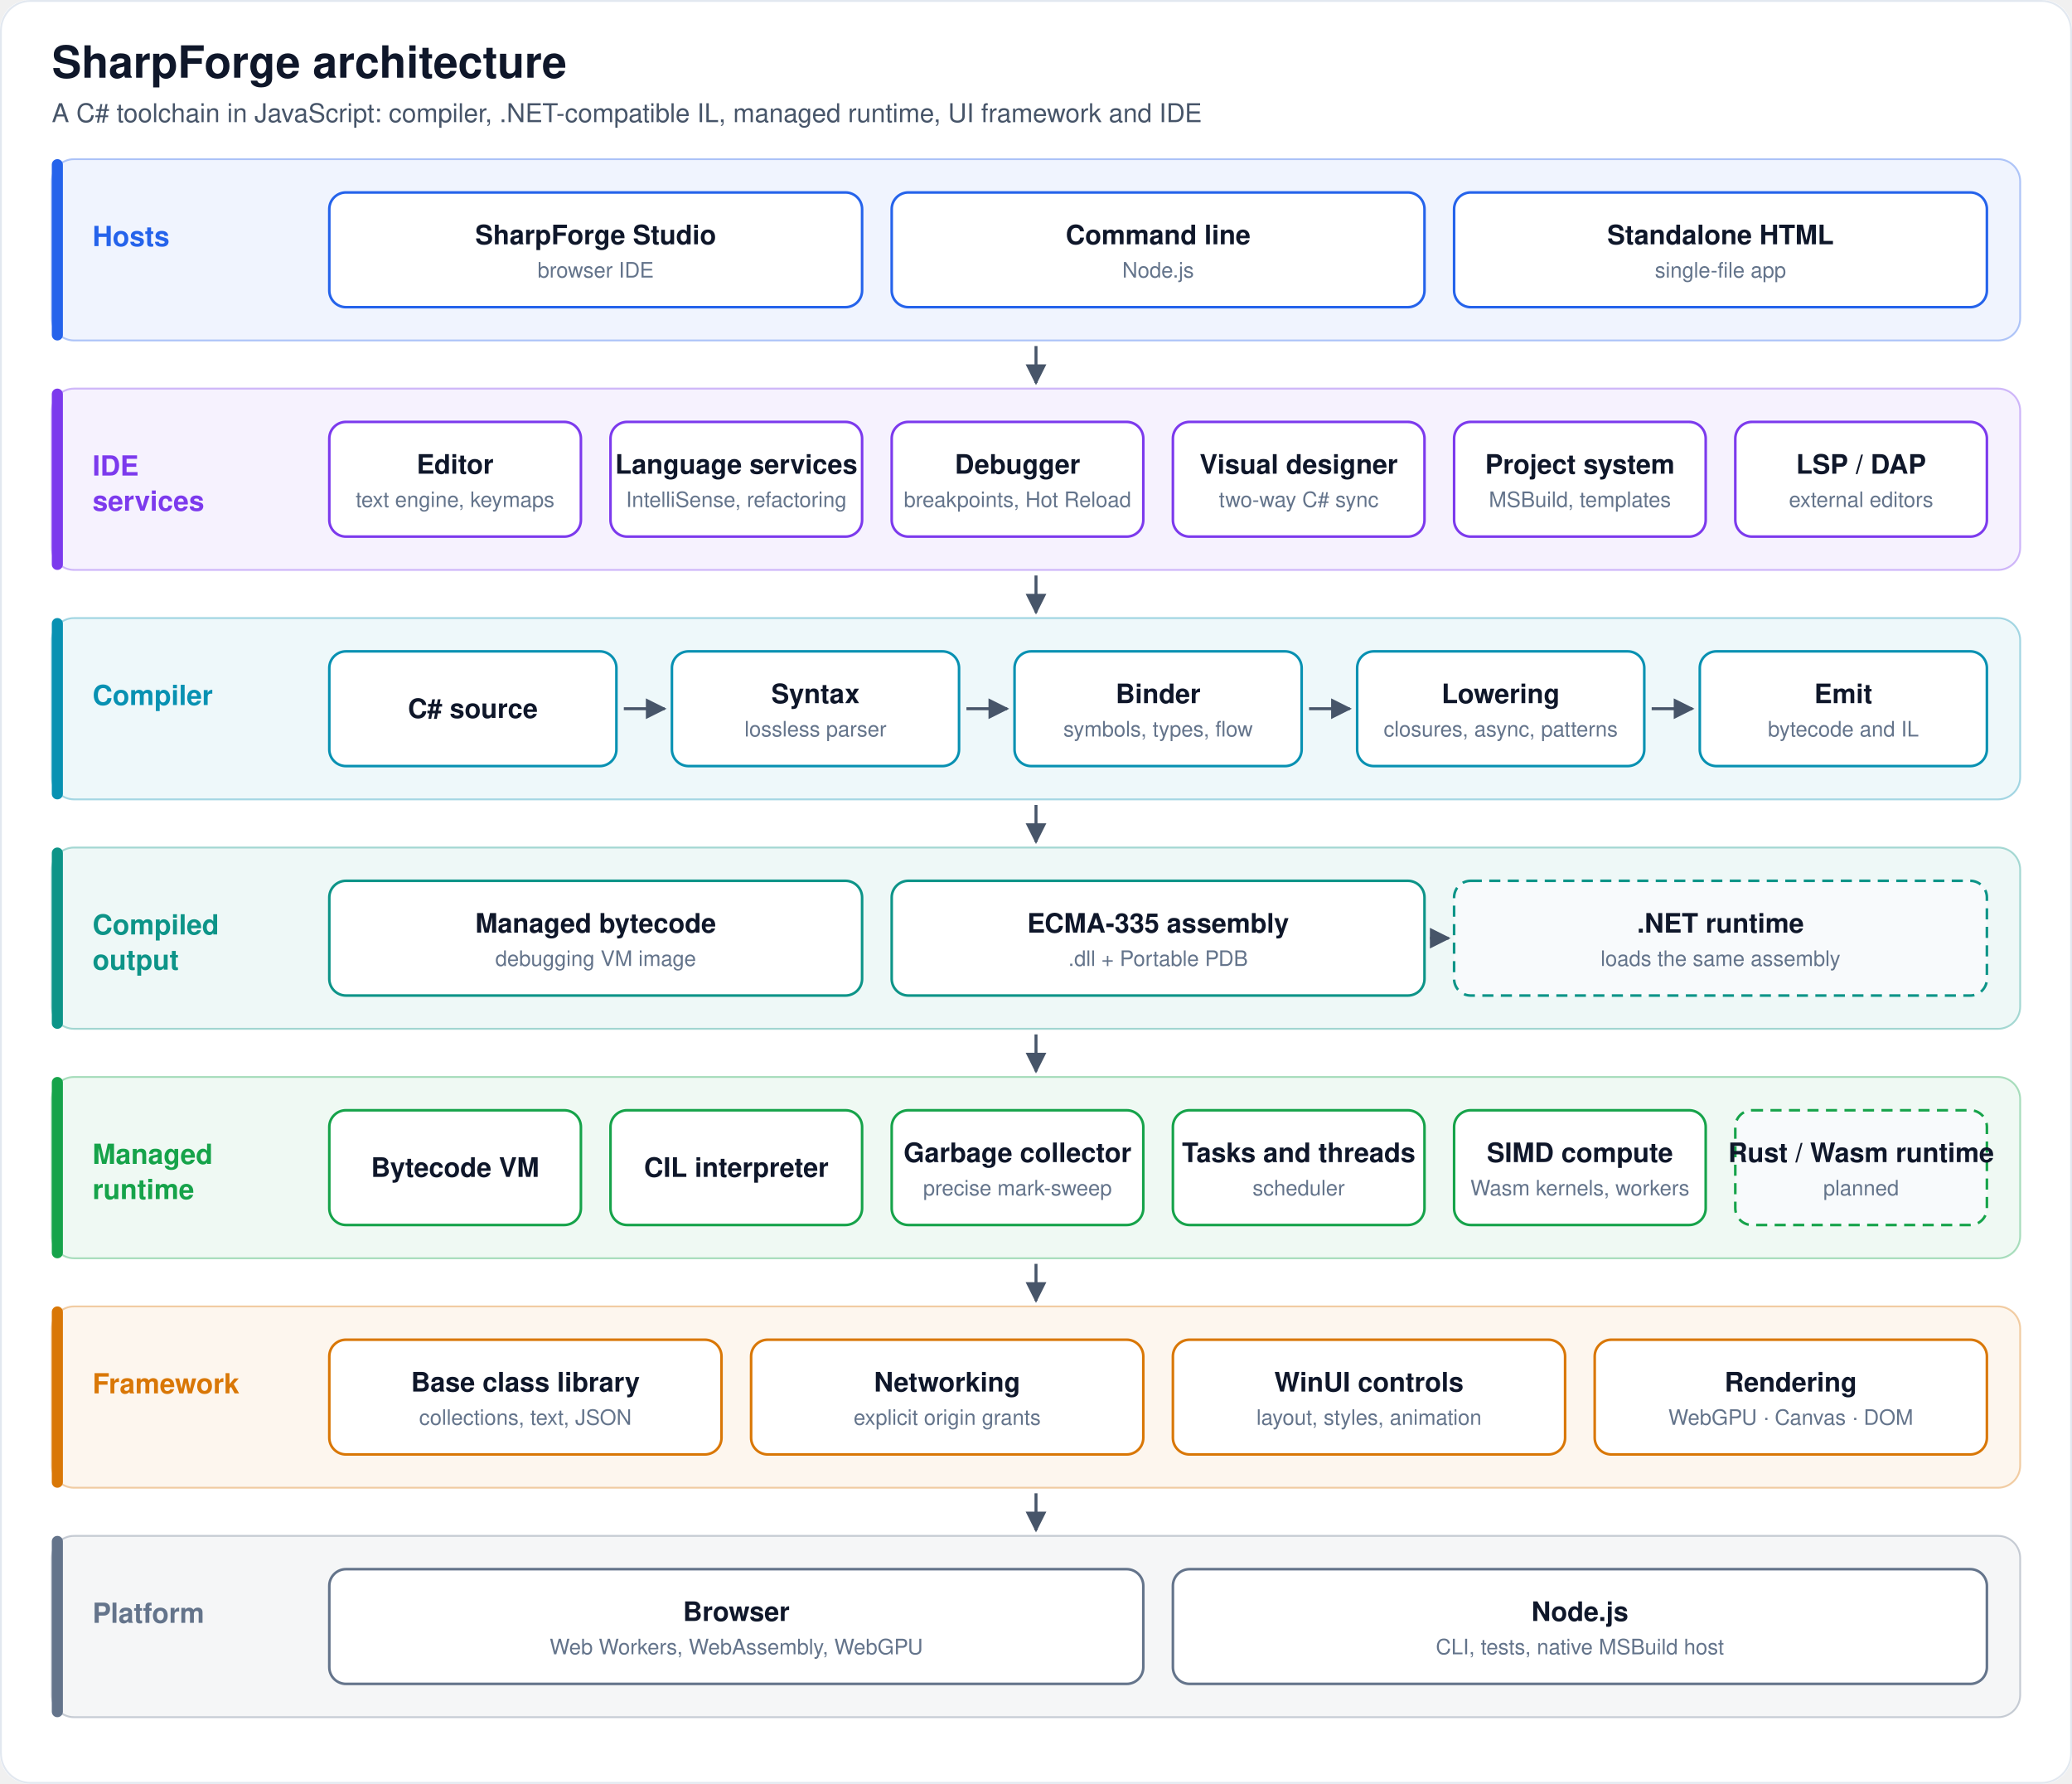
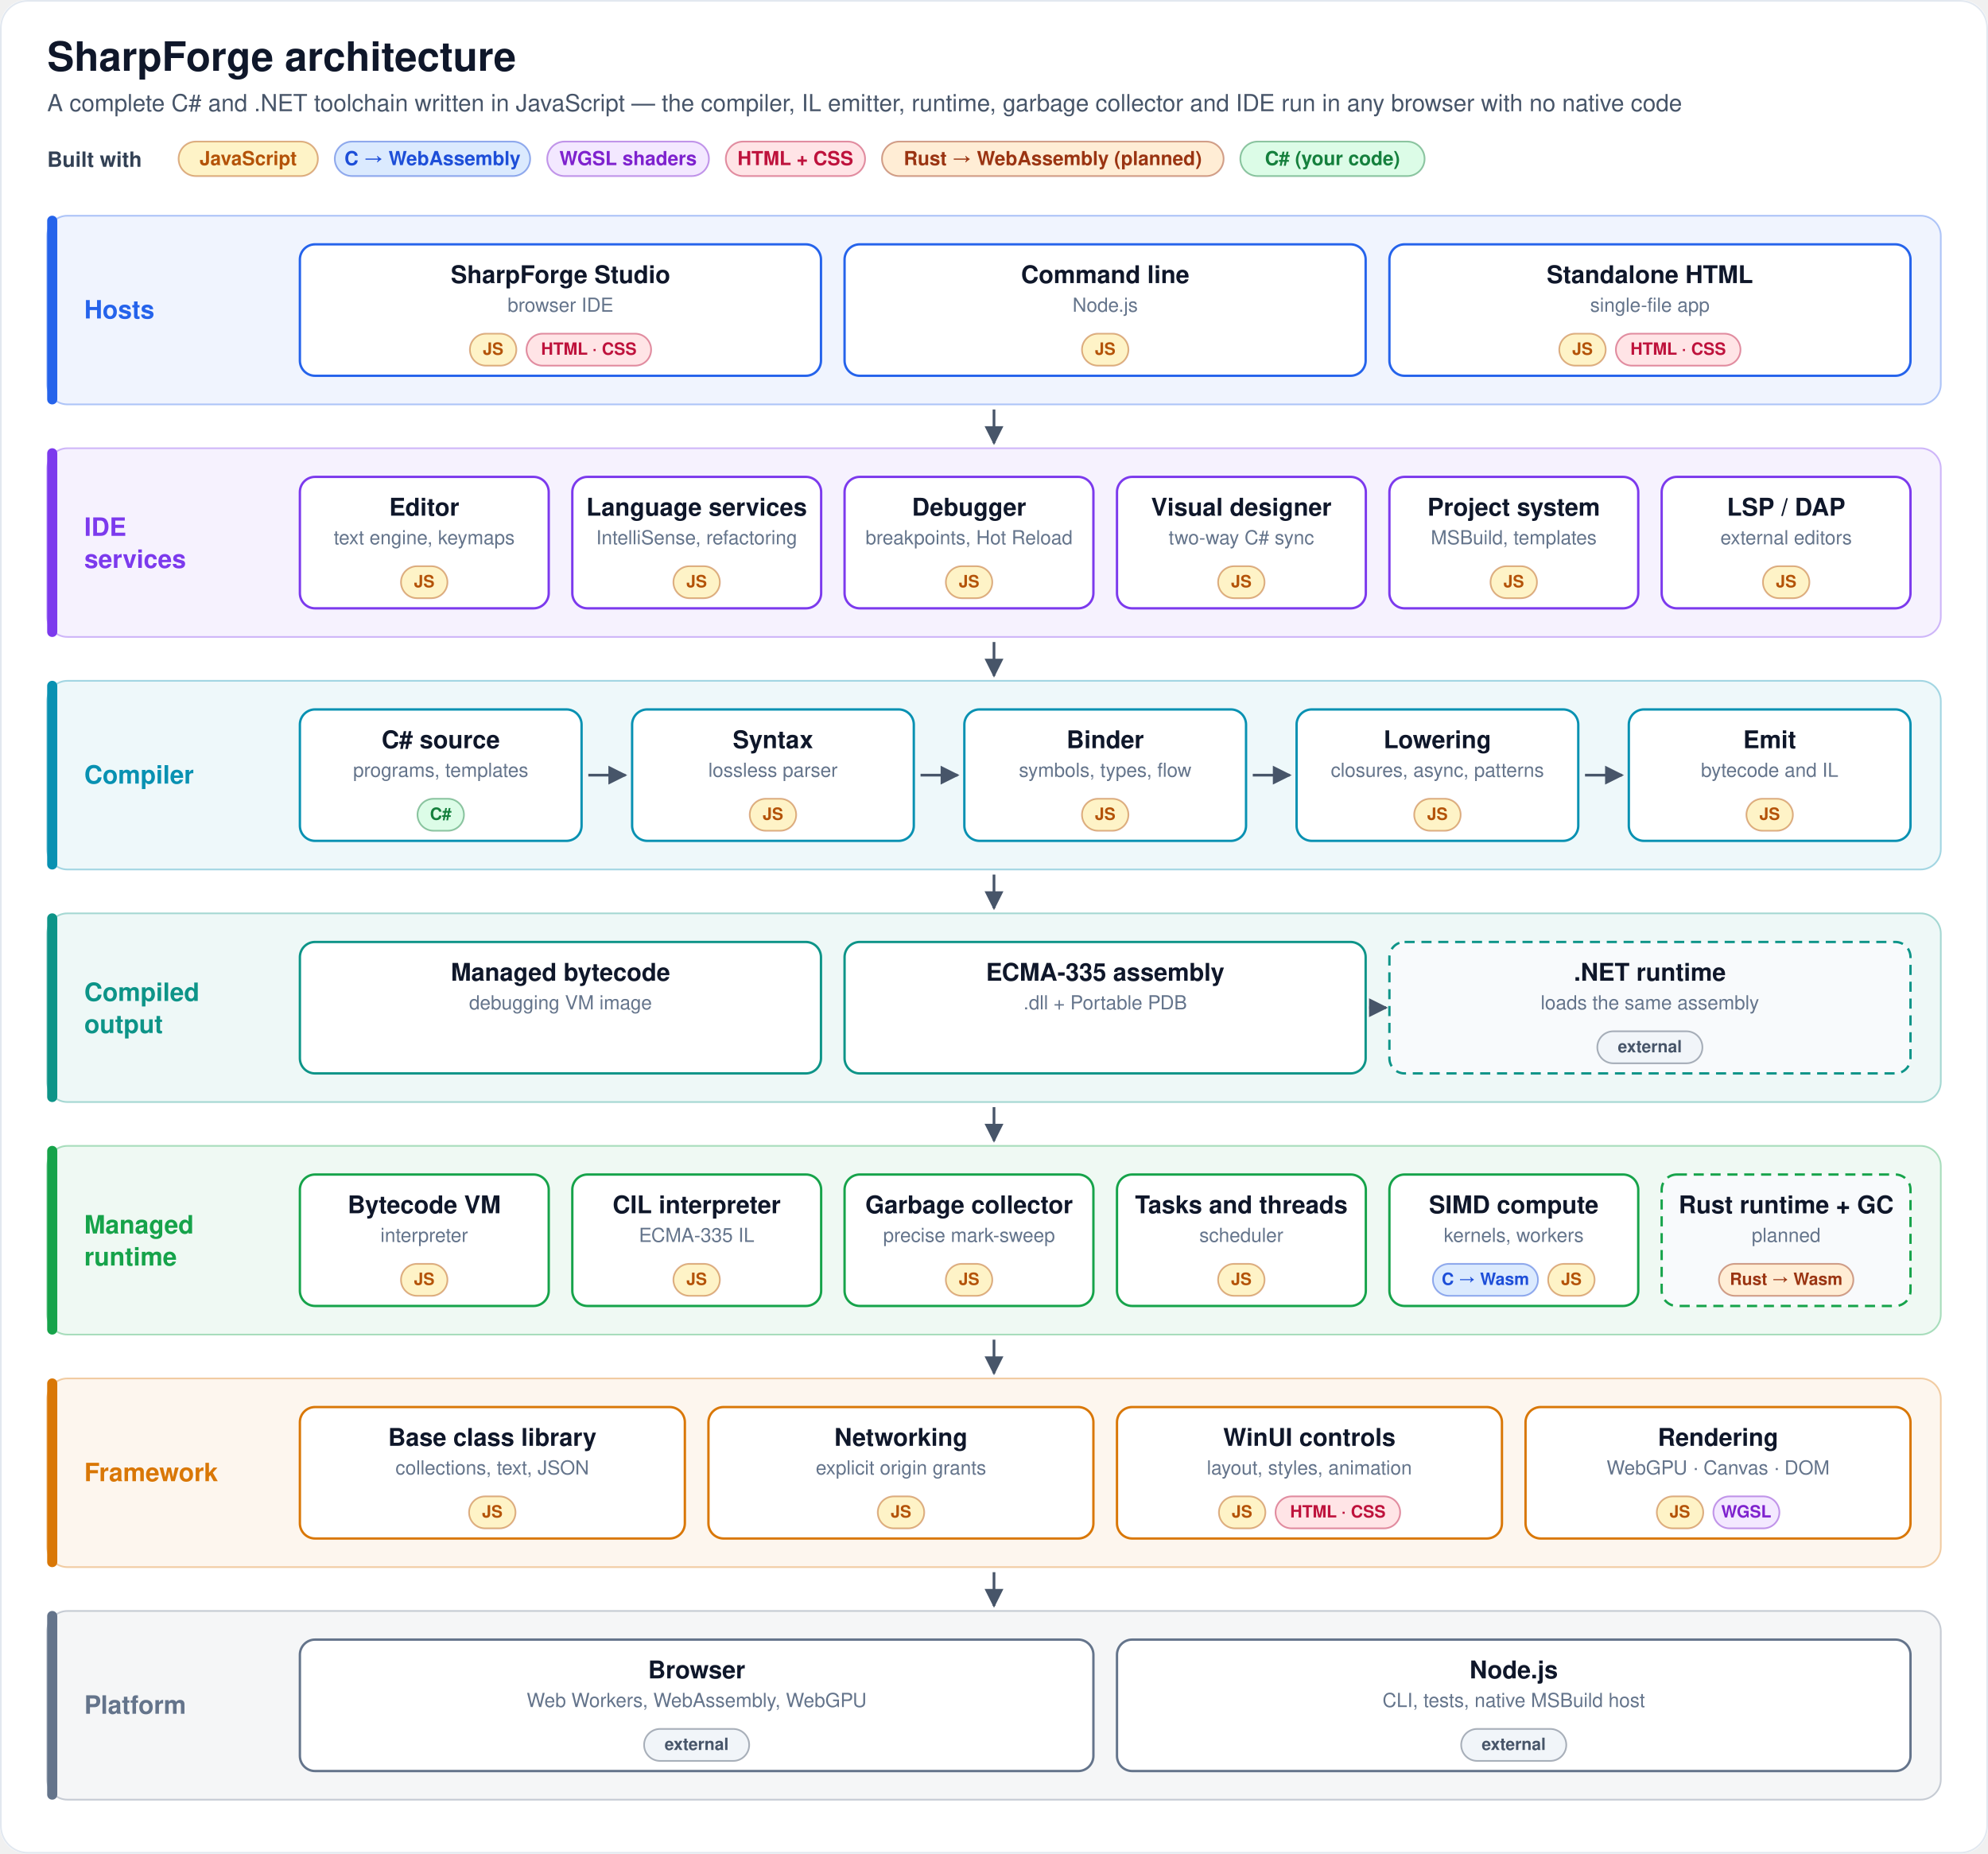
- <svg xmlns="http://www.w3.org/2000/svg" viewBox="0 0 1120 964" width="1120" height="964" font-family="-apple-system,BlinkMacSystemFont,Segoe UI,Helvetica,Arial,sans-serif" role="img" aria-labelledby="t d">
+ <svg xmlns="http://www.w3.org/2000/svg" viewBox="0 0 1180 1100" width="1180" height="1100" font-family="-apple-system,BlinkMacSystemFont,Segoe UI,Helvetica,Arial,sans-serif" role="img" aria-labelledby="t d">
  <defs>
    <marker id="a" viewBox="0 0 10 10" refX="9" refY="5" markerWidth="7" markerHeight="7" orient="auto-start-reverse">
      <path d="M0 0L10 5L0 10z" fill="#475569" />
    </marker>
  </defs>
-   <rect width="1120" height="964" rx="16" fill="#ffffff" />
-   <rect x="0.5" y="0.5" width="1119" height="963" rx="16" fill="none" stroke="#e2e8f0" />
+   <rect width="1180" height="1100" rx="16" fill="#ffffff" />
+   <rect x="0.5" y="0.5" width="1179" height="1099" rx="16" fill="none" stroke="#e2e8f0" />
  <text x="28" y="42" font-size="24" font-weight="700" fill="#0f172a">SharpForge architecture</text>
-   <text x="28" y="66" font-size="14" fill="#475569">A C# toolchain in JavaScript: compiler, .NET-compatible IL, managed runtime, UI framework and IDE</text>
-   <rect x="28" y="86" width="1064" height="98" rx="12" fill="#2563eb" fill-opacity="0.07" stroke="#2563eb" stroke-opacity="0.35" />
-   <rect x="28" y="86" width="6" height="98" rx="3" fill="#2563eb" />
-   <text x="50" y="133.0" font-size="15" font-weight="700" fill="#2563eb">Hosts</text>
-   <rect x="178.0" y="104.0" width="288.0" height="62" rx="9" fill="#ffffff" stroke="#2563eb" stroke-width="1.4" />
-   <text x="322.0" y="132.0" font-size="14.5" font-weight="600" fill="#0f172a" text-anchor="middle">SharpForge Studio</text>
-   <text x="322.0" y="150.0" font-size="11.5" fill="#64748b" text-anchor="middle">browser IDE</text>
-   <rect x="482.0" y="104.0" width="288.0" height="62" rx="9" fill="#ffffff" stroke="#2563eb" stroke-width="1.4" />
-   <text x="626.0" y="132.0" font-size="14.5" font-weight="600" fill="#0f172a" text-anchor="middle">Command line</text>
-   <text x="626.0" y="150.0" font-size="11.5" fill="#64748b" text-anchor="middle">Node.js</text>
-   <rect x="786.0" y="104.0" width="288.0" height="62" rx="9" fill="#ffffff" stroke="#2563eb" stroke-width="1.4" />
-   <text x="930.0" y="132.0" font-size="14.5" font-weight="600" fill="#0f172a" text-anchor="middle">Standalone HTML</text>
-   <text x="930.0" y="150.0" font-size="11.5" fill="#64748b" text-anchor="middle">single-file app</text>
-   <line x1="560.0" y1="187" x2="560.0" y2="207" stroke="#475569" stroke-width="1.6" marker-end="url(#a)" />
-   <rect x="28" y="210" width="1064" height="98" rx="12" fill="#7c3aed" fill-opacity="0.07" stroke="#7c3aed" stroke-opacity="0.35" />
-   <rect x="28" y="210" width="6" height="98" rx="3" fill="#7c3aed" />
-   <text x="50" y="257.0" font-size="15" font-weight="700" fill="#7c3aed">IDE</text>
-   <text x="50" y="276.0" font-size="15" font-weight="700" fill="#7c3aed">services</text>
-   <rect x="178.0" y="228.0" width="136.0" height="62" rx="9" fill="#ffffff" stroke="#7c3aed" stroke-width="1.4" />
-   <text x="246.0" y="256.0" font-size="14.5" font-weight="600" fill="#0f172a" text-anchor="middle">Editor</text>
-   <text x="246.0" y="274.0" font-size="11.5" fill="#64748b" text-anchor="middle">text engine, keymaps</text>
-   <rect x="330.0" y="228.0" width="136.0" height="62" rx="9" fill="#ffffff" stroke="#7c3aed" stroke-width="1.4" />
-   <text x="398.0" y="256.0" font-size="14.5" font-weight="600" fill="#0f172a" text-anchor="middle">Language services</text>
-   <text x="398.0" y="274.0" font-size="11.5" fill="#64748b" text-anchor="middle">IntelliSense, refactoring</text>
-   <rect x="482.0" y="228.0" width="136.0" height="62" rx="9" fill="#ffffff" stroke="#7c3aed" stroke-width="1.4" />
-   <text x="550.0" y="256.0" font-size="14.5" font-weight="600" fill="#0f172a" text-anchor="middle">Debugger</text>
-   <text x="550.0" y="274.0" font-size="11.5" fill="#64748b" text-anchor="middle">breakpoints, Hot Reload</text>
-   <rect x="634.0" y="228.0" width="136.0" height="62" rx="9" fill="#ffffff" stroke="#7c3aed" stroke-width="1.4" />
-   <text x="702.0" y="256.0" font-size="14.5" font-weight="600" fill="#0f172a" text-anchor="middle">Visual designer</text>
-   <text x="702.0" y="274.0" font-size="11.5" fill="#64748b" text-anchor="middle">two-way C# sync</text>
-   <rect x="786.0" y="228.0" width="136.0" height="62" rx="9" fill="#ffffff" stroke="#7c3aed" stroke-width="1.4" />
-   <text x="854.0" y="256.0" font-size="14.5" font-weight="600" fill="#0f172a" text-anchor="middle">Project system</text>
-   <text x="854.0" y="274.0" font-size="11.5" fill="#64748b" text-anchor="middle">MSBuild, templates</text>
-   <rect x="938.0" y="228.0" width="136.0" height="62" rx="9" fill="#ffffff" stroke="#7c3aed" stroke-width="1.4" />
-   <text x="1006.0" y="256.0" font-size="14.5" font-weight="600" fill="#0f172a" text-anchor="middle">LSP / DAP</text>
-   <text x="1006.0" y="274.0" font-size="11.5" fill="#64748b" text-anchor="middle">external editors</text>
-   <line x1="560.0" y1="311" x2="560.0" y2="331" stroke="#475569" stroke-width="1.6" marker-end="url(#a)" />
-   <rect x="28" y="334" width="1064" height="98" rx="12" fill="#0891b2" fill-opacity="0.07" stroke="#0891b2" stroke-opacity="0.35" />
-   <rect x="28" y="334" width="6" height="98" rx="3" fill="#0891b2" />
-   <text x="50" y="381.0" font-size="15" font-weight="700" fill="#0891b2">Compiler</text>
-   <rect x="178.0" y="352.0" width="155.2" height="62" rx="9" fill="#ffffff" stroke="#0891b2" stroke-width="1.4" />
-   <text x="255.6" y="388.0" font-size="14.5" font-weight="600" fill="#0f172a" text-anchor="middle">C# source</text>
-   <line x1="337.2" y1="383.0" x2="359.2" y2="383.0" stroke="#475569" stroke-width="1.6" marker-end="url(#a)" />
-   <rect x="363.2" y="352.0" width="155.2" height="62" rx="9" fill="#ffffff" stroke="#0891b2" stroke-width="1.4" />
-   <text x="440.8" y="380.0" font-size="14.5" font-weight="600" fill="#0f172a" text-anchor="middle">Syntax</text>
-   <text x="440.8" y="398.0" font-size="11.5" fill="#64748b" text-anchor="middle">lossless parser</text>
-   <line x1="522.4" y1="383.0" x2="544.4" y2="383.0" stroke="#475569" stroke-width="1.6" marker-end="url(#a)" />
-   <rect x="548.4" y="352.0" width="155.2" height="62" rx="9" fill="#ffffff" stroke="#0891b2" stroke-width="1.4" />
-   <text x="626.0" y="380.0" font-size="14.5" font-weight="600" fill="#0f172a" text-anchor="middle">Binder</text>
-   <text x="626.0" y="398.0" font-size="11.5" fill="#64748b" text-anchor="middle">symbols, types, flow</text>
-   <line x1="707.6" y1="383.0" x2="729.6" y2="383.0" stroke="#475569" stroke-width="1.6" marker-end="url(#a)" />
-   <rect x="733.6" y="352.0" width="155.2" height="62" rx="9" fill="#ffffff" stroke="#0891b2" stroke-width="1.4" />
-   <text x="811.2" y="380.0" font-size="14.5" font-weight="600" fill="#0f172a" text-anchor="middle">Lowering</text>
-   <text x="811.2" y="398.0" font-size="11.5" fill="#64748b" text-anchor="middle">closures, async, patterns</text>
-   <line x1="892.8" y1="383.0" x2="914.8" y2="383.0" stroke="#475569" stroke-width="1.6" marker-end="url(#a)" />
-   <rect x="918.8" y="352.0" width="155.2" height="62" rx="9" fill="#ffffff" stroke="#0891b2" stroke-width="1.4" />
-   <text x="996.4" y="380.0" font-size="14.5" font-weight="600" fill="#0f172a" text-anchor="middle">Emit</text>
-   <text x="996.4" y="398.0" font-size="11.5" fill="#64748b" text-anchor="middle">bytecode and IL</text>
-   <line x1="560.0" y1="435" x2="560.0" y2="455" stroke="#475569" stroke-width="1.6" marker-end="url(#a)" />
-   <rect x="28" y="458" width="1064" height="98" rx="12" fill="#0d9488" fill-opacity="0.07" stroke="#0d9488" stroke-opacity="0.35" />
-   <rect x="28" y="458" width="6" height="98" rx="3" fill="#0d9488" />
-   <text x="50" y="505.0" font-size="15" font-weight="700" fill="#0d9488">Compiled</text>
-   <text x="50" y="524.0" font-size="15" font-weight="700" fill="#0d9488">output</text>
-   <rect x="178.0" y="476.0" width="288.0" height="62" rx="9" fill="#ffffff" stroke="#0d9488" stroke-width="1.4" />
-   <text x="322.0" y="504.0" font-size="14.5" font-weight="600" fill="#0f172a" text-anchor="middle">Managed bytecode</text>
-   <text x="322.0" y="522.0" font-size="11.5" fill="#64748b" text-anchor="middle">debugging VM image</text>
-   <rect x="482.0" y="476.0" width="288.0" height="62" rx="9" fill="#ffffff" stroke="#0d9488" stroke-width="1.4" />
-   <text x="626.0" y="504.0" font-size="14.5" font-weight="600" fill="#0f172a" text-anchor="middle">ECMA-335 assembly</text>
-   <text x="626.0" y="522.0" font-size="11.5" fill="#64748b" text-anchor="middle">.dll + Portable PDB</text>
-   <line x1="773.0" y1="507.0" x2="783.0" y2="507.0" stroke="#475569" stroke-width="1.6" stroke-dasharray="5 4" marker-end="url(#a)" />
-   <rect x="786.0" y="476.0" width="288.0" height="62" rx="9" fill="#f8fafc" stroke="#0d9488" stroke-width="1.4" stroke-dasharray="6 4" />
-   <text x="930.0" y="504.0" font-size="14.5" font-weight="600" fill="#0f172a" text-anchor="middle">.NET runtime</text>
-   <text x="930.0" y="522.0" font-size="11.5" fill="#64748b" text-anchor="middle">loads the same assembly</text>
-   <line x1="560.0" y1="559" x2="560.0" y2="579" stroke="#475569" stroke-width="1.6" marker-end="url(#a)" />
-   <rect x="28" y="582" width="1064" height="98" rx="12" fill="#16a34a" fill-opacity="0.07" stroke="#16a34a" stroke-opacity="0.35" />
-   <rect x="28" y="582" width="6" height="98" rx="3" fill="#16a34a" />
-   <text x="50" y="629.0" font-size="15" font-weight="700" fill="#16a34a">Managed</text>
-   <text x="50" y="648.0" font-size="15" font-weight="700" fill="#16a34a">runtime</text>
-   <rect x="178.0" y="600.0" width="136.0" height="62" rx="9" fill="#ffffff" stroke="#16a34a" stroke-width="1.4" />
-   <text x="246.0" y="636.0" font-size="14.5" font-weight="600" fill="#0f172a" text-anchor="middle">Bytecode VM</text>
-   <rect x="330.0" y="600.0" width="136.0" height="62" rx="9" fill="#ffffff" stroke="#16a34a" stroke-width="1.4" />
-   <text x="398.0" y="636.0" font-size="14.5" font-weight="600" fill="#0f172a" text-anchor="middle">CIL interpreter</text>
-   <rect x="482.0" y="600.0" width="136.0" height="62" rx="9" fill="#ffffff" stroke="#16a34a" stroke-width="1.4" />
-   <text x="550.0" y="628.0" font-size="14.5" font-weight="600" fill="#0f172a" text-anchor="middle">Garbage collector</text>
-   <text x="550.0" y="646.0" font-size="11.5" fill="#64748b" text-anchor="middle">precise mark-sweep</text>
-   <rect x="634.0" y="600.0" width="136.0" height="62" rx="9" fill="#ffffff" stroke="#16a34a" stroke-width="1.4" />
-   <text x="702.0" y="628.0" font-size="14.5" font-weight="600" fill="#0f172a" text-anchor="middle">Tasks and threads</text>
-   <text x="702.0" y="646.0" font-size="11.5" fill="#64748b" text-anchor="middle">scheduler</text>
-   <rect x="786.0" y="600.0" width="136.0" height="62" rx="9" fill="#ffffff" stroke="#16a34a" stroke-width="1.4" />
-   <text x="854.0" y="628.0" font-size="14.5" font-weight="600" fill="#0f172a" text-anchor="middle">SIMD compute</text>
-   <text x="854.0" y="646.0" font-size="11.5" fill="#64748b" text-anchor="middle">Wasm kernels, workers</text>
-   <rect x="938.0" y="600.0" width="136.0" height="62" rx="9" fill="#f8fafc" stroke="#16a34a" stroke-width="1.4" stroke-dasharray="6 4" />
-   <text x="1006.0" y="628.0" font-size="14.5" font-weight="600" fill="#0f172a" text-anchor="middle">Rust / Wasm runtime</text>
-   <text x="1006.0" y="646.0" font-size="11.5" fill="#64748b" text-anchor="middle">planned</text>
-   <line x1="560.0" y1="683" x2="560.0" y2="703" stroke="#475569" stroke-width="1.6" marker-end="url(#a)" />
-   <rect x="28" y="706" width="1064" height="98" rx="12" fill="#d97706" fill-opacity="0.07" stroke="#d97706" stroke-opacity="0.35" />
-   <rect x="28" y="706" width="6" height="98" rx="3" fill="#d97706" />
-   <text x="50" y="753.0" font-size="15" font-weight="700" fill="#d97706">Framework</text>
-   <rect x="178.0" y="724.0" width="212.0" height="62" rx="9" fill="#ffffff" stroke="#d97706" stroke-width="1.4" />
-   <text x="284.0" y="752.0" font-size="14.5" font-weight="600" fill="#0f172a" text-anchor="middle">Base class library</text>
-   <text x="284.0" y="770.0" font-size="11.5" fill="#64748b" text-anchor="middle">collections, text, JSON</text>
-   <rect x="406.0" y="724.0" width="212.0" height="62" rx="9" fill="#ffffff" stroke="#d97706" stroke-width="1.4" />
-   <text x="512.0" y="752.0" font-size="14.5" font-weight="600" fill="#0f172a" text-anchor="middle">Networking</text>
-   <text x="512.0" y="770.0" font-size="11.5" fill="#64748b" text-anchor="middle">explicit origin grants</text>
-   <rect x="634.0" y="724.0" width="212.0" height="62" rx="9" fill="#ffffff" stroke="#d97706" stroke-width="1.4" />
-   <text x="740.0" y="752.0" font-size="14.5" font-weight="600" fill="#0f172a" text-anchor="middle">WinUI controls</text>
-   <text x="740.0" y="770.0" font-size="11.5" fill="#64748b" text-anchor="middle">layout, styles, animation</text>
-   <rect x="862.0" y="724.0" width="212.0" height="62" rx="9" fill="#ffffff" stroke="#d97706" stroke-width="1.4" />
-   <text x="968.0" y="752.0" font-size="14.5" font-weight="600" fill="#0f172a" text-anchor="middle">Rendering</text>
-   <text x="968.0" y="770.0" font-size="11.5" fill="#64748b" text-anchor="middle">WebGPU · Canvas · DOM</text>
-   <line x1="560.0" y1="807" x2="560.0" y2="827" stroke="#475569" stroke-width="1.6" marker-end="url(#a)" />
-   <rect x="28" y="830" width="1064" height="98" rx="12" fill="#64748b" fill-opacity="0.07" stroke="#64748b" stroke-opacity="0.35" />
-   <rect x="28" y="830" width="6" height="98" rx="3" fill="#64748b" />
-   <text x="50" y="877.0" font-size="15" font-weight="700" fill="#64748b">Platform</text>
-   <rect x="178.0" y="848.0" width="440.0" height="62" rx="9" fill="#ffffff" stroke="#64748b" stroke-width="1.4" />
-   <text x="398.0" y="876.0" font-size="14.5" font-weight="600" fill="#0f172a" text-anchor="middle">Browser</text>
-   <text x="398.0" y="894.0" font-size="11.5" fill="#64748b" text-anchor="middle">Web Workers, WebAssembly, WebGPU</text>
-   <rect x="634.0" y="848.0" width="440.0" height="62" rx="9" fill="#ffffff" stroke="#64748b" stroke-width="1.4" />
-   <text x="854.0" y="876.0" font-size="14.5" font-weight="600" fill="#0f172a" text-anchor="middle">Node.js</text>
-   <text x="854.0" y="894.0" font-size="11.5" fill="#64748b" text-anchor="middle">CLI, tests, native MSBuild host</text>
+   <text x="28" y="66" font-size="14" fill="#475569">A complete C# and .NET toolchain written in JavaScript — the compiler, IL emitter, runtime, garbage collector and IDE run in any browser with no native code</text>
+   <text x="28" y="99" font-size="12.5" font-weight="700" fill="#334155">Built with</text>
+   <rect x="106.0" y="84.0" width="82.7" height="20.5" rx="10.25" fill="#fef3c7" stroke="#b45309" stroke-opacity="0.45" />
+   <text x="147.3" y="98.0" font-size="11.5" font-weight="700" fill="#b45309" text-anchor="middle">JavaScript</text>
+   <rect x="198.7" y="84.0" width="116.0" height="20.5" rx="10.25" fill="#dbeafe" stroke="#1d4ed8" stroke-opacity="0.45" />
+   <text x="256.7" y="98.0" font-size="11.5" font-weight="700" fill="#1d4ed8" text-anchor="middle">C → WebAssembly</text>
+   <rect x="324.8" y="84.0" width="96.0" height="20.5" rx="10.25" fill="#f3e8ff" stroke="#7e22ce" stroke-opacity="0.45" />
+   <text x="372.8" y="98.0" font-size="11.5" font-weight="700" fill="#7e22ce" text-anchor="middle">WGSL shaders</text>
+   <rect x="430.8" y="84.0" width="82.7" height="20.5" rx="10.25" fill="#ffe4e6" stroke="#be123c" stroke-opacity="0.45" />
+   <text x="472.1" y="98.0" font-size="11.5" font-weight="700" fill="#be123c" text-anchor="middle">HTML + CSS</text>
+   <rect x="523.5" y="84.0" width="202.8" height="20.5" rx="10.25" fill="#ffedd5" stroke="#9a3412" stroke-opacity="0.45" />
+   <text x="624.9" y="98.0" font-size="11.5" font-weight="700" fill="#9a3412" text-anchor="middle">Rust → WebAssembly (planned)</text>
+   <rect x="736.2" y="84.0" width="109.4" height="20.5" rx="10.25" fill="#dcfce7" stroke="#15803d" stroke-opacity="0.45" />
+   <text x="790.9" y="98.0" font-size="11.5" font-weight="700" fill="#15803d" text-anchor="middle">C# (your code)</text>
+   <rect x="28" y="128" width="1124" height="112" rx="12" fill="#2563eb" fill-opacity="0.07" stroke="#2563eb" stroke-opacity="0.35" />
+   <rect x="28" y="128" width="6" height="112" rx="3" fill="#2563eb" />
+   <text x="50" y="189.0" font-size="15" font-weight="700" fill="#2563eb">Hosts</text>
+   <rect x="178.0" y="145.0" width="309.3" height="78" rx="9" fill="#ffffff" stroke="#2563eb" stroke-width="1.4" />
+   <text x="332.7" y="168.0" font-size="14.5" font-weight="600" fill="#0f172a" text-anchor="middle">SharpForge Studio</text>
+   <text x="332.7" y="185.0" font-size="11.5" fill="#64748b" text-anchor="middle">browser IDE</text>
+   <rect x="278.9" y="198.0" width="27.6" height="19" rx="9.5" fill="#fef3c7" stroke="#b45309" stroke-opacity="0.45" />
+   <text x="292.7" y="210.5" font-size="10" font-weight="700" fill="#b45309" text-anchor="middle">JS</text>
+   <rect x="312.5" y="198.0" width="74.0" height="19" rx="9.5" fill="#ffe4e6" stroke="#be123c" stroke-opacity="0.45" />
+   <text x="349.5" y="210.5" font-size="10" font-weight="700" fill="#be123c" text-anchor="middle">HTML · CSS</text>
+   <rect x="501.3" y="145.0" width="309.3" height="78" rx="9" fill="#ffffff" stroke="#2563eb" stroke-width="1.4" />
+   <text x="656.0" y="168.0" font-size="14.5" font-weight="600" fill="#0f172a" text-anchor="middle">Command line</text>
+   <text x="656.0" y="185.0" font-size="11.5" fill="#64748b" text-anchor="middle">Node.js</text>
+   <rect x="642.2" y="198.0" width="27.6" height="19" rx="9.5" fill="#fef3c7" stroke="#b45309" stroke-opacity="0.45" />
+   <text x="656.0" y="210.5" font-size="10" font-weight="700" fill="#b45309" text-anchor="middle">JS</text>
+   <rect x="824.7" y="145.0" width="309.3" height="78" rx="9" fill="#ffffff" stroke="#2563eb" stroke-width="1.4" />
+   <text x="979.3" y="168.0" font-size="14.5" font-weight="600" fill="#0f172a" text-anchor="middle">Standalone HTML</text>
+   <text x="979.3" y="185.0" font-size="11.5" fill="#64748b" text-anchor="middle">single-file app</text>
+   <rect x="925.5" y="198.0" width="27.6" height="19" rx="9.5" fill="#fef3c7" stroke="#b45309" stroke-opacity="0.45" />
+   <text x="939.3" y="210.5" font-size="10" font-weight="700" fill="#b45309" text-anchor="middle">JS</text>
+   <rect x="959.1" y="198.0" width="74.0" height="19" rx="9.5" fill="#ffe4e6" stroke="#be123c" stroke-opacity="0.45" />
+   <text x="996.1" y="210.5" font-size="10" font-weight="700" fill="#be123c" text-anchor="middle">HTML · CSS</text>
+   <line x1="590.0" y1="243" x2="590.0" y2="263" stroke="#475569" stroke-width="1.6" marker-end="url(#a)" />
+   <rect x="28" y="266" width="1124" height="112" rx="12" fill="#7c3aed" fill-opacity="0.07" stroke="#7c3aed" stroke-opacity="0.35" />
+   <rect x="28" y="266" width="6" height="112" rx="3" fill="#7c3aed" />
+   <text x="50" y="318.0" font-size="15" font-weight="700" fill="#7c3aed">IDE</text>
+   <text x="50" y="337.0" font-size="15" font-weight="700" fill="#7c3aed">services</text>
+   <rect x="178.0" y="283.0" width="147.7" height="78" rx="9" fill="#ffffff" stroke="#7c3aed" stroke-width="1.4" />
+   <text x="251.8" y="306.0" font-size="14.5" font-weight="600" fill="#0f172a" text-anchor="middle">Editor</text>
+   <text x="251.8" y="323.0" font-size="11.5" fill="#64748b" text-anchor="middle">text engine, keymaps</text>
+   <rect x="238.0" y="336.0" width="27.6" height="19" rx="9.5" fill="#fef3c7" stroke="#b45309" stroke-opacity="0.45" />
+   <text x="251.8" y="348.5" font-size="10" font-weight="700" fill="#b45309" text-anchor="middle">JS</text>
+   <rect x="339.7" y="283.0" width="147.7" height="78" rx="9" fill="#ffffff" stroke="#7c3aed" stroke-width="1.4" />
+   <text x="413.5" y="306.0" font-size="14.5" font-weight="600" fill="#0f172a" text-anchor="middle">Language services</text>
+   <text x="413.5" y="323.0" font-size="11.5" fill="#64748b" text-anchor="middle">IntelliSense, refactoring</text>
+   <rect x="399.7" y="336.0" width="27.6" height="19" rx="9.5" fill="#fef3c7" stroke="#b45309" stroke-opacity="0.45" />
+   <text x="413.5" y="348.5" font-size="10" font-weight="700" fill="#b45309" text-anchor="middle">JS</text>
+   <rect x="501.3" y="283.0" width="147.7" height="78" rx="9" fill="#ffffff" stroke="#7c3aed" stroke-width="1.4" />
+   <text x="575.2" y="306.0" font-size="14.5" font-weight="600" fill="#0f172a" text-anchor="middle">Debugger</text>
+   <text x="575.2" y="323.0" font-size="11.5" fill="#64748b" text-anchor="middle">breakpoints, Hot Reload</text>
+   <rect x="561.4" y="336.0" width="27.6" height="19" rx="9.5" fill="#fef3c7" stroke="#b45309" stroke-opacity="0.45" />
+   <text x="575.2" y="348.5" font-size="10" font-weight="700" fill="#b45309" text-anchor="middle">JS</text>
+   <rect x="663.0" y="283.0" width="147.7" height="78" rx="9" fill="#ffffff" stroke="#7c3aed" stroke-width="1.4" />
+   <text x="736.8" y="306.0" font-size="14.5" font-weight="600" fill="#0f172a" text-anchor="middle">Visual designer</text>
+   <text x="736.8" y="323.0" font-size="11.5" fill="#64748b" text-anchor="middle">two-way C# sync</text>
+   <rect x="723.0" y="336.0" width="27.6" height="19" rx="9.5" fill="#fef3c7" stroke="#b45309" stroke-opacity="0.45" />
+   <text x="736.8" y="348.5" font-size="10" font-weight="700" fill="#b45309" text-anchor="middle">JS</text>
+   <rect x="824.7" y="283.0" width="147.7" height="78" rx="9" fill="#ffffff" stroke="#7c3aed" stroke-width="1.4" />
+   <text x="898.5" y="306.0" font-size="14.5" font-weight="600" fill="#0f172a" text-anchor="middle">Project system</text>
+   <text x="898.5" y="323.0" font-size="11.5" fill="#64748b" text-anchor="middle">MSBuild, templates</text>
+   <rect x="884.7" y="336.0" width="27.6" height="19" rx="9.5" fill="#fef3c7" stroke="#b45309" stroke-opacity="0.45" />
+   <text x="898.5" y="348.5" font-size="10" font-weight="700" fill="#b45309" text-anchor="middle">JS</text>
+   <rect x="986.3" y="283.0" width="147.7" height="78" rx="9" fill="#ffffff" stroke="#7c3aed" stroke-width="1.4" />
+   <text x="1060.2" y="306.0" font-size="14.5" font-weight="600" fill="#0f172a" text-anchor="middle">LSP / DAP</text>
+   <text x="1060.2" y="323.0" font-size="11.5" fill="#64748b" text-anchor="middle">external editors</text>
+   <rect x="1046.4" y="336.0" width="27.6" height="19" rx="9.5" fill="#fef3c7" stroke="#b45309" stroke-opacity="0.45" />
+   <text x="1060.2" y="348.5" font-size="10" font-weight="700" fill="#b45309" text-anchor="middle">JS</text>
+   <line x1="590.0" y1="381" x2="590.0" y2="401" stroke="#475569" stroke-width="1.6" marker-end="url(#a)" />
+   <rect x="28" y="404" width="1124" height="112" rx="12" fill="#0891b2" fill-opacity="0.07" stroke="#0891b2" stroke-opacity="0.35" />
+   <rect x="28" y="404" width="6" height="112" rx="3" fill="#0891b2" />
+   <text x="50" y="465.0" font-size="15" font-weight="700" fill="#0891b2">Compiler</text>
+   <rect x="178.0" y="421.0" width="167.2" height="78" rx="9" fill="#ffffff" stroke="#0891b2" stroke-width="1.4" />
+   <text x="261.6" y="444.0" font-size="14.5" font-weight="600" fill="#0f172a" text-anchor="middle">C# source</text>
+   <text x="261.6" y="461.0" font-size="11.5" fill="#64748b" text-anchor="middle">programs, templates</text>
+   <rect x="247.8" y="474.0" width="27.6" height="19" rx="9.5" fill="#dcfce7" stroke="#15803d" stroke-opacity="0.45" />
+   <text x="261.6" y="486.5" font-size="10" font-weight="700" fill="#15803d" text-anchor="middle">C#</text>
+   <line x1="349.2" y1="460.0" x2="371.2" y2="460.0" stroke="#475569" stroke-width="1.6" marker-end="url(#a)" />
+   <rect x="375.2" y="421.0" width="167.2" height="78" rx="9" fill="#ffffff" stroke="#0891b2" stroke-width="1.4" />
+   <text x="458.8" y="444.0" font-size="14.5" font-weight="600" fill="#0f172a" text-anchor="middle">Syntax</text>
+   <text x="458.8" y="461.0" font-size="11.5" fill="#64748b" text-anchor="middle">lossless parser</text>
+   <rect x="445.0" y="474.0" width="27.6" height="19" rx="9.5" fill="#fef3c7" stroke="#b45309" stroke-opacity="0.45" />
+   <text x="458.8" y="486.5" font-size="10" font-weight="700" fill="#b45309" text-anchor="middle">JS</text>
+   <line x1="546.4" y1="460.0" x2="568.4" y2="460.0" stroke="#475569" stroke-width="1.6" marker-end="url(#a)" />
+   <rect x="572.4" y="421.0" width="167.2" height="78" rx="9" fill="#ffffff" stroke="#0891b2" stroke-width="1.4" />
+   <text x="656.0" y="444.0" font-size="14.5" font-weight="600" fill="#0f172a" text-anchor="middle">Binder</text>
+   <text x="656.0" y="461.0" font-size="11.5" fill="#64748b" text-anchor="middle">symbols, types, flow</text>
+   <rect x="642.2" y="474.0" width="27.6" height="19" rx="9.5" fill="#fef3c7" stroke="#b45309" stroke-opacity="0.45" />
+   <text x="656.0" y="486.5" font-size="10" font-weight="700" fill="#b45309" text-anchor="middle">JS</text>
+   <line x1="743.6" y1="460.0" x2="765.6" y2="460.0" stroke="#475569" stroke-width="1.6" marker-end="url(#a)" />
+   <rect x="769.6" y="421.0" width="167.2" height="78" rx="9" fill="#ffffff" stroke="#0891b2" stroke-width="1.4" />
+   <text x="853.2" y="444.0" font-size="14.5" font-weight="600" fill="#0f172a" text-anchor="middle">Lowering</text>
+   <text x="853.2" y="461.0" font-size="11.5" fill="#64748b" text-anchor="middle">closures, async, patterns</text>
+   <rect x="839.4" y="474.0" width="27.6" height="19" rx="9.5" fill="#fef3c7" stroke="#b45309" stroke-opacity="0.45" />
+   <text x="853.2" y="486.5" font-size="10" font-weight="700" fill="#b45309" text-anchor="middle">JS</text>
+   <line x1="940.8" y1="460.0" x2="962.8" y2="460.0" stroke="#475569" stroke-width="1.6" marker-end="url(#a)" />
+   <rect x="966.8" y="421.0" width="167.2" height="78" rx="9" fill="#ffffff" stroke="#0891b2" stroke-width="1.4" />
+   <text x="1050.4" y="444.0" font-size="14.5" font-weight="600" fill="#0f172a" text-anchor="middle">Emit</text>
+   <text x="1050.4" y="461.0" font-size="11.5" fill="#64748b" text-anchor="middle">bytecode and IL</text>
+   <rect x="1036.6" y="474.0" width="27.6" height="19" rx="9.5" fill="#fef3c7" stroke="#b45309" stroke-opacity="0.45" />
+   <text x="1050.4" y="486.5" font-size="10" font-weight="700" fill="#b45309" text-anchor="middle">JS</text>
+   <line x1="590.0" y1="519" x2="590.0" y2="539" stroke="#475569" stroke-width="1.6" marker-end="url(#a)" />
+   <rect x="28" y="542" width="1124" height="112" rx="12" fill="#0d9488" fill-opacity="0.07" stroke="#0d9488" stroke-opacity="0.35" />
+   <rect x="28" y="542" width="6" height="112" rx="3" fill="#0d9488" />
+   <text x="50" y="594.0" font-size="15" font-weight="700" fill="#0d9488">Compiled</text>
+   <text x="50" y="613.0" font-size="15" font-weight="700" fill="#0d9488">output</text>
+   <rect x="178.0" y="559.0" width="309.3" height="78" rx="9" fill="#ffffff" stroke="#0d9488" stroke-width="1.4" />
+   <text x="332.7" y="582.0" font-size="14.5" font-weight="600" fill="#0f172a" text-anchor="middle">Managed bytecode</text>
+   <text x="332.7" y="599.0" font-size="11.5" fill="#64748b" text-anchor="middle">debugging VM image</text>
+   <rect x="501.3" y="559.0" width="309.3" height="78" rx="9" fill="#ffffff" stroke="#0d9488" stroke-width="1.4" />
+   <text x="656.0" y="582.0" font-size="14.5" font-weight="600" fill="#0f172a" text-anchor="middle">ECMA-335 assembly</text>
+   <text x="656.0" y="599.0" font-size="11.5" fill="#64748b" text-anchor="middle">.dll + Portable PDB</text>
+   <line x1="812.7" y1="598.0" x2="822.7" y2="598.0" stroke="#475569" stroke-width="1.6" stroke-dasharray="4 3" marker-end="url(#a)" />
+   <rect x="824.7" y="559.0" width="309.3" height="78" rx="9" fill="#f8fafc" stroke="#0d9488" stroke-width="1.4" stroke-dasharray="6 4" />
+   <text x="979.3" y="582.0" font-size="14.5" font-weight="600" fill="#0f172a" text-anchor="middle">.NET runtime</text>
+   <text x="979.3" y="599.0" font-size="11.5" fill="#64748b" text-anchor="middle">loads the same assembly</text>
+   <rect x="948.1" y="612.0" width="62.4" height="19" rx="9.5" fill="#f1f5f9" stroke="#475569" stroke-opacity="0.45" />
+   <text x="979.3" y="624.5" font-size="10" font-weight="700" fill="#475569" text-anchor="middle">external</text>
+   <line x1="590.0" y1="657" x2="590.0" y2="677" stroke="#475569" stroke-width="1.6" marker-end="url(#a)" />
+   <rect x="28" y="680" width="1124" height="112" rx="12" fill="#16a34a" fill-opacity="0.07" stroke="#16a34a" stroke-opacity="0.35" />
+   <rect x="28" y="680" width="6" height="112" rx="3" fill="#16a34a" />
+   <text x="50" y="732.0" font-size="15" font-weight="700" fill="#16a34a">Managed</text>
+   <text x="50" y="751.0" font-size="15" font-weight="700" fill="#16a34a">runtime</text>
+   <rect x="178.0" y="697.0" width="147.7" height="78" rx="9" fill="#ffffff" stroke="#16a34a" stroke-width="1.4" />
+   <text x="251.8" y="720.0" font-size="14.5" font-weight="600" fill="#0f172a" text-anchor="middle">Bytecode VM</text>
+   <text x="251.8" y="737.0" font-size="11.5" fill="#64748b" text-anchor="middle">interpreter</text>
+   <rect x="238.0" y="750.0" width="27.6" height="19" rx="9.5" fill="#fef3c7" stroke="#b45309" stroke-opacity="0.45" />
+   <text x="251.8" y="762.5" font-size="10" font-weight="700" fill="#b45309" text-anchor="middle">JS</text>
+   <rect x="339.7" y="697.0" width="147.7" height="78" rx="9" fill="#ffffff" stroke="#16a34a" stroke-width="1.4" />
+   <text x="413.5" y="720.0" font-size="14.5" font-weight="600" fill="#0f172a" text-anchor="middle">CIL interpreter</text>
+   <text x="413.5" y="737.0" font-size="11.5" fill="#64748b" text-anchor="middle">ECMA-335 IL</text>
+   <rect x="399.7" y="750.0" width="27.6" height="19" rx="9.5" fill="#fef3c7" stroke="#b45309" stroke-opacity="0.45" />
+   <text x="413.5" y="762.5" font-size="10" font-weight="700" fill="#b45309" text-anchor="middle">JS</text>
+   <rect x="501.3" y="697.0" width="147.7" height="78" rx="9" fill="#ffffff" stroke="#16a34a" stroke-width="1.4" />
+   <text x="575.2" y="720.0" font-size="14.5" font-weight="600" fill="#0f172a" text-anchor="middle">Garbage collector</text>
+   <text x="575.2" y="737.0" font-size="11.5" fill="#64748b" text-anchor="middle">precise mark-sweep</text>
+   <rect x="561.4" y="750.0" width="27.6" height="19" rx="9.5" fill="#fef3c7" stroke="#b45309" stroke-opacity="0.45" />
+   <text x="575.2" y="762.5" font-size="10" font-weight="700" fill="#b45309" text-anchor="middle">JS</text>
+   <rect x="663.0" y="697.0" width="147.7" height="78" rx="9" fill="#ffffff" stroke="#16a34a" stroke-width="1.4" />
+   <text x="736.8" y="720.0" font-size="14.5" font-weight="600" fill="#0f172a" text-anchor="middle">Tasks and threads</text>
+   <text x="736.8" y="737.0" font-size="11.5" fill="#64748b" text-anchor="middle">scheduler</text>
+   <rect x="723.0" y="750.0" width="27.6" height="19" rx="9.5" fill="#fef3c7" stroke="#b45309" stroke-opacity="0.45" />
+   <text x="736.8" y="762.5" font-size="10" font-weight="700" fill="#b45309" text-anchor="middle">JS</text>
+   <rect x="824.7" y="697.0" width="147.7" height="78" rx="9" fill="#ffffff" stroke="#16a34a" stroke-width="1.4" />
+   <text x="898.5" y="720.0" font-size="14.5" font-weight="600" fill="#0f172a" text-anchor="middle">SIMD compute</text>
+   <text x="898.5" y="737.0" font-size="11.5" fill="#64748b" text-anchor="middle">kernels, workers</text>
+   <rect x="850.5" y="750.0" width="62.4" height="19" rx="9.5" fill="#dbeafe" stroke="#1d4ed8" stroke-opacity="0.45" />
+   <text x="881.7" y="762.5" font-size="10" font-weight="700" fill="#1d4ed8" text-anchor="middle">C → Wasm</text>
+   <rect x="918.9" y="750.0" width="27.6" height="19" rx="9.5" fill="#fef3c7" stroke="#b45309" stroke-opacity="0.45" />
+   <text x="932.7" y="762.5" font-size="10" font-weight="700" fill="#b45309" text-anchor="middle">JS</text>
+   <rect x="986.3" y="697.0" width="147.7" height="78" rx="9" fill="#f8fafc" stroke="#16a34a" stroke-width="1.4" stroke-dasharray="6 4" />
+   <text x="1060.2" y="720.0" font-size="14.5" font-weight="600" fill="#0f172a" text-anchor="middle">Rust runtime + GC</text>
+   <text x="1060.2" y="737.0" font-size="11.5" fill="#64748b" text-anchor="middle">planned</text>
+   <rect x="1020.3" y="750.0" width="79.8" height="19" rx="9.5" fill="#ffedd5" stroke="#9a3412" stroke-opacity="0.45" />
+   <text x="1060.2" y="762.5" font-size="10" font-weight="700" fill="#9a3412" text-anchor="middle">Rust → Wasm</text>
+   <line x1="590.0" y1="795" x2="590.0" y2="815" stroke="#475569" stroke-width="1.6" marker-end="url(#a)" />
+   <rect x="28" y="818" width="1124" height="112" rx="12" fill="#d97706" fill-opacity="0.07" stroke="#d97706" stroke-opacity="0.35" />
+   <rect x="28" y="818" width="6" height="112" rx="3" fill="#d97706" />
+   <text x="50" y="879.0" font-size="15" font-weight="700" fill="#d97706">Framework</text>
+   <rect x="178.0" y="835.0" width="228.5" height="78" rx="9" fill="#ffffff" stroke="#d97706" stroke-width="1.4" />
+   <text x="292.2" y="858.0" font-size="14.5" font-weight="600" fill="#0f172a" text-anchor="middle">Base class library</text>
+   <text x="292.2" y="875.0" font-size="11.5" fill="#64748b" text-anchor="middle">collections, text, JSON</text>
+   <rect x="278.4" y="888.0" width="27.6" height="19" rx="9.5" fill="#fef3c7" stroke="#b45309" stroke-opacity="0.45" />
+   <text x="292.2" y="900.5" font-size="10" font-weight="700" fill="#b45309" text-anchor="middle">JS</text>
+   <rect x="420.5" y="835.0" width="228.5" height="78" rx="9" fill="#ffffff" stroke="#d97706" stroke-width="1.4" />
+   <text x="534.8" y="858.0" font-size="14.5" font-weight="600" fill="#0f172a" text-anchor="middle">Networking</text>
+   <text x="534.8" y="875.0" font-size="11.5" fill="#64748b" text-anchor="middle">explicit origin grants</text>
+   <rect x="521.0" y="888.0" width="27.6" height="19" rx="9.5" fill="#fef3c7" stroke="#b45309" stroke-opacity="0.45" />
+   <text x="534.8" y="900.5" font-size="10" font-weight="700" fill="#b45309" text-anchor="middle">JS</text>
+   <rect x="663.0" y="835.0" width="228.5" height="78" rx="9" fill="#ffffff" stroke="#d97706" stroke-width="1.4" />
+   <text x="777.2" y="858.0" font-size="14.5" font-weight="600" fill="#0f172a" text-anchor="middle">WinUI controls</text>
+   <text x="777.2" y="875.0" font-size="11.5" fill="#64748b" text-anchor="middle">layout, styles, animation</text>
+   <rect x="723.5" y="888.0" width="27.6" height="19" rx="9.5" fill="#fef3c7" stroke="#b45309" stroke-opacity="0.45" />
+   <text x="737.2" y="900.5" font-size="10" font-weight="700" fill="#b45309" text-anchor="middle">JS</text>
+   <rect x="757.1" y="888.0" width="74.0" height="19" rx="9.5" fill="#ffe4e6" stroke="#be123c" stroke-opacity="0.45" />
+   <text x="794.1" y="900.5" font-size="10" font-weight="700" fill="#be123c" text-anchor="middle">HTML · CSS</text>
+   <rect x="905.5" y="835.0" width="228.5" height="78" rx="9" fill="#ffffff" stroke="#d97706" stroke-width="1.4" />
+   <text x="1019.8" y="858.0" font-size="14.5" font-weight="600" fill="#0f172a" text-anchor="middle">Rendering</text>
+   <text x="1019.8" y="875.0" font-size="11.5" fill="#64748b" text-anchor="middle">WebGPU · Canvas · DOM</text>
+   <rect x="983.4" y="888.0" width="27.6" height="19" rx="9.5" fill="#fef3c7" stroke="#b45309" stroke-opacity="0.45" />
+   <text x="997.1" y="900.5" font-size="10" font-weight="700" fill="#b45309" text-anchor="middle">JS</text>
+   <rect x="1017.0" y="888.0" width="39.2" height="19" rx="9.5" fill="#f3e8ff" stroke="#7e22ce" stroke-opacity="0.45" />
+   <text x="1036.5" y="900.5" font-size="10" font-weight="700" fill="#7e22ce" text-anchor="middle">WGSL</text>
+   <line x1="590.0" y1="933" x2="590.0" y2="953" stroke="#475569" stroke-width="1.6" marker-end="url(#a)" />
+   <rect x="28" y="956" width="1124" height="112" rx="12" fill="#64748b" fill-opacity="0.07" stroke="#64748b" stroke-opacity="0.35" />
+   <rect x="28" y="956" width="6" height="112" rx="3" fill="#64748b" />
+   <text x="50" y="1017.0" font-size="15" font-weight="700" fill="#64748b">Platform</text>
+   <rect x="178.0" y="973.0" width="471.0" height="78" rx="9" fill="#ffffff" stroke="#64748b" stroke-width="1.4" />
+   <text x="413.5" y="996.0" font-size="14.5" font-weight="600" fill="#0f172a" text-anchor="middle">Browser</text>
+   <text x="413.5" y="1013.0" font-size="11.5" fill="#64748b" text-anchor="middle">Web Workers, WebAssembly, WebGPU</text>
+   <rect x="382.3" y="1026.0" width="62.4" height="19" rx="9.5" fill="#f1f5f9" stroke="#475569" stroke-opacity="0.45" />
+   <text x="413.5" y="1038.5" font-size="10" font-weight="700" fill="#475569" text-anchor="middle">external</text>
+   <rect x="663.0" y="973.0" width="471.0" height="78" rx="9" fill="#ffffff" stroke="#64748b" stroke-width="1.4" />
+   <text x="898.5" y="996.0" font-size="14.5" font-weight="600" fill="#0f172a" text-anchor="middle">Node.js</text>
+   <text x="898.5" y="1013.0" font-size="11.5" fill="#64748b" text-anchor="middle">CLI, tests, native MSBuild host</text>
+   <rect x="867.3" y="1026.0" width="62.4" height="19" rx="9.5" fill="#f1f5f9" stroke="#475569" stroke-opacity="0.45" />
+   <text x="898.5" y="1038.5" font-size="10" font-weight="700" fill="#475569" text-anchor="middle">external</text>
</svg>
